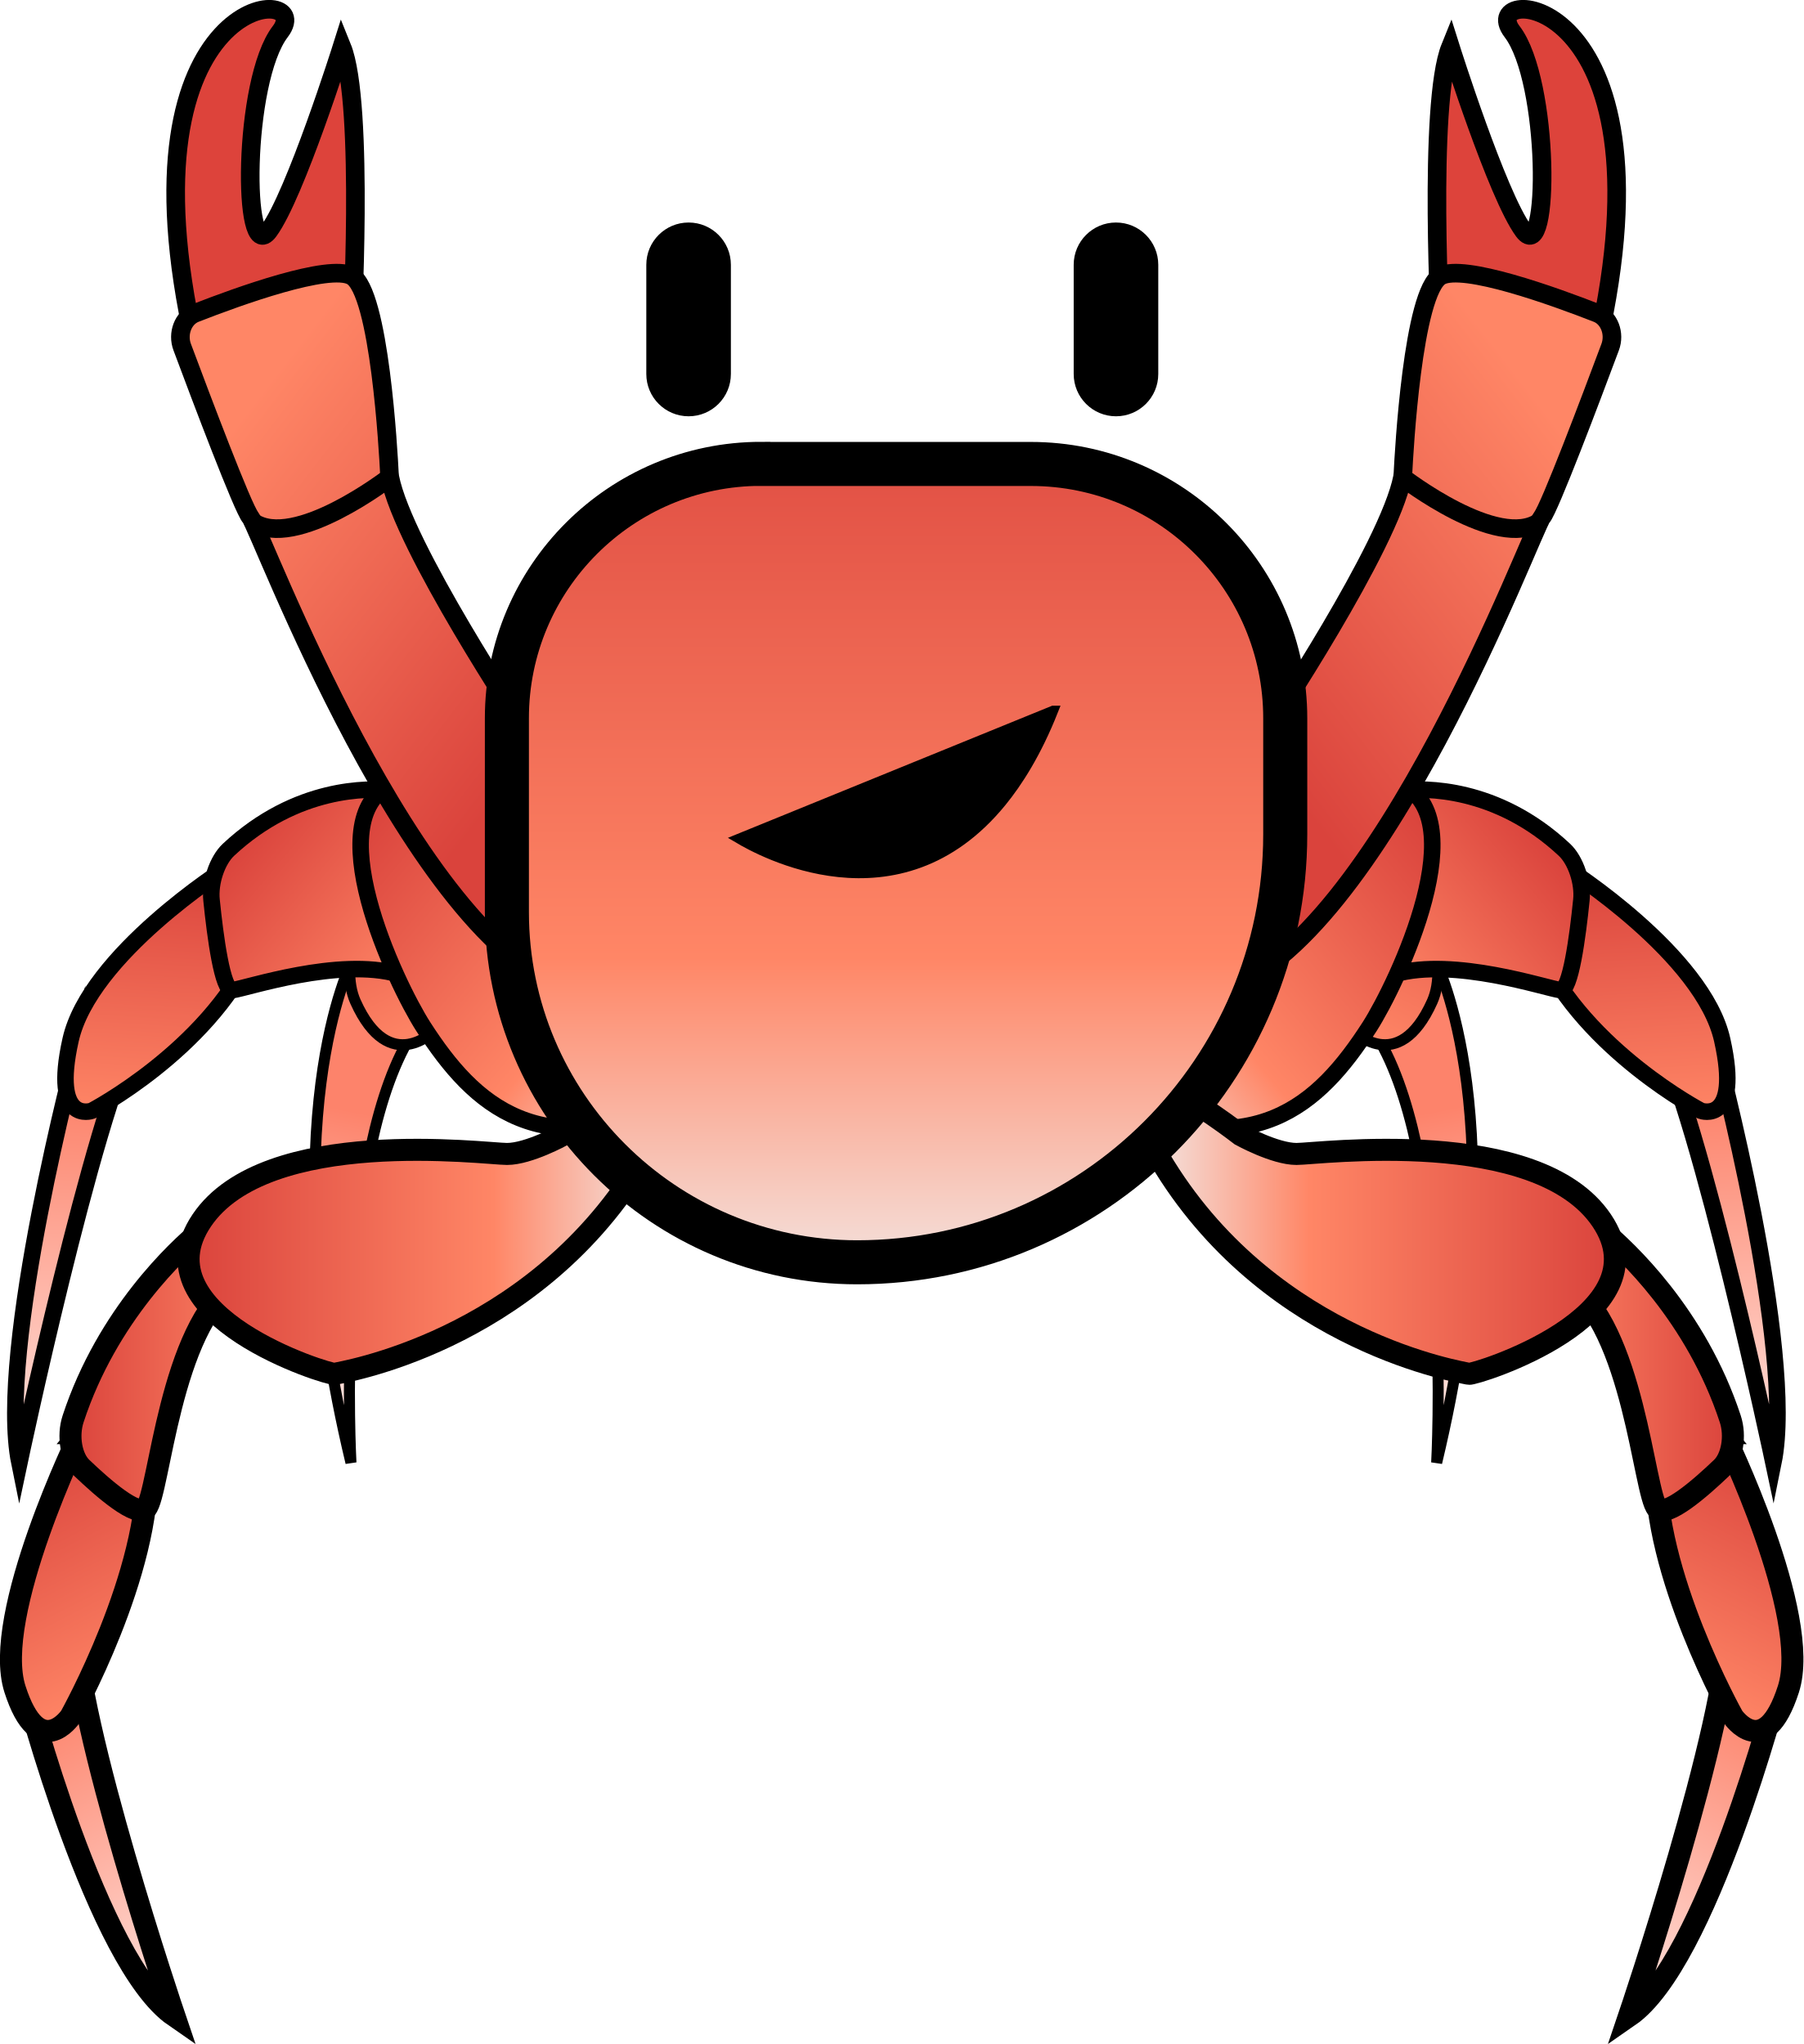
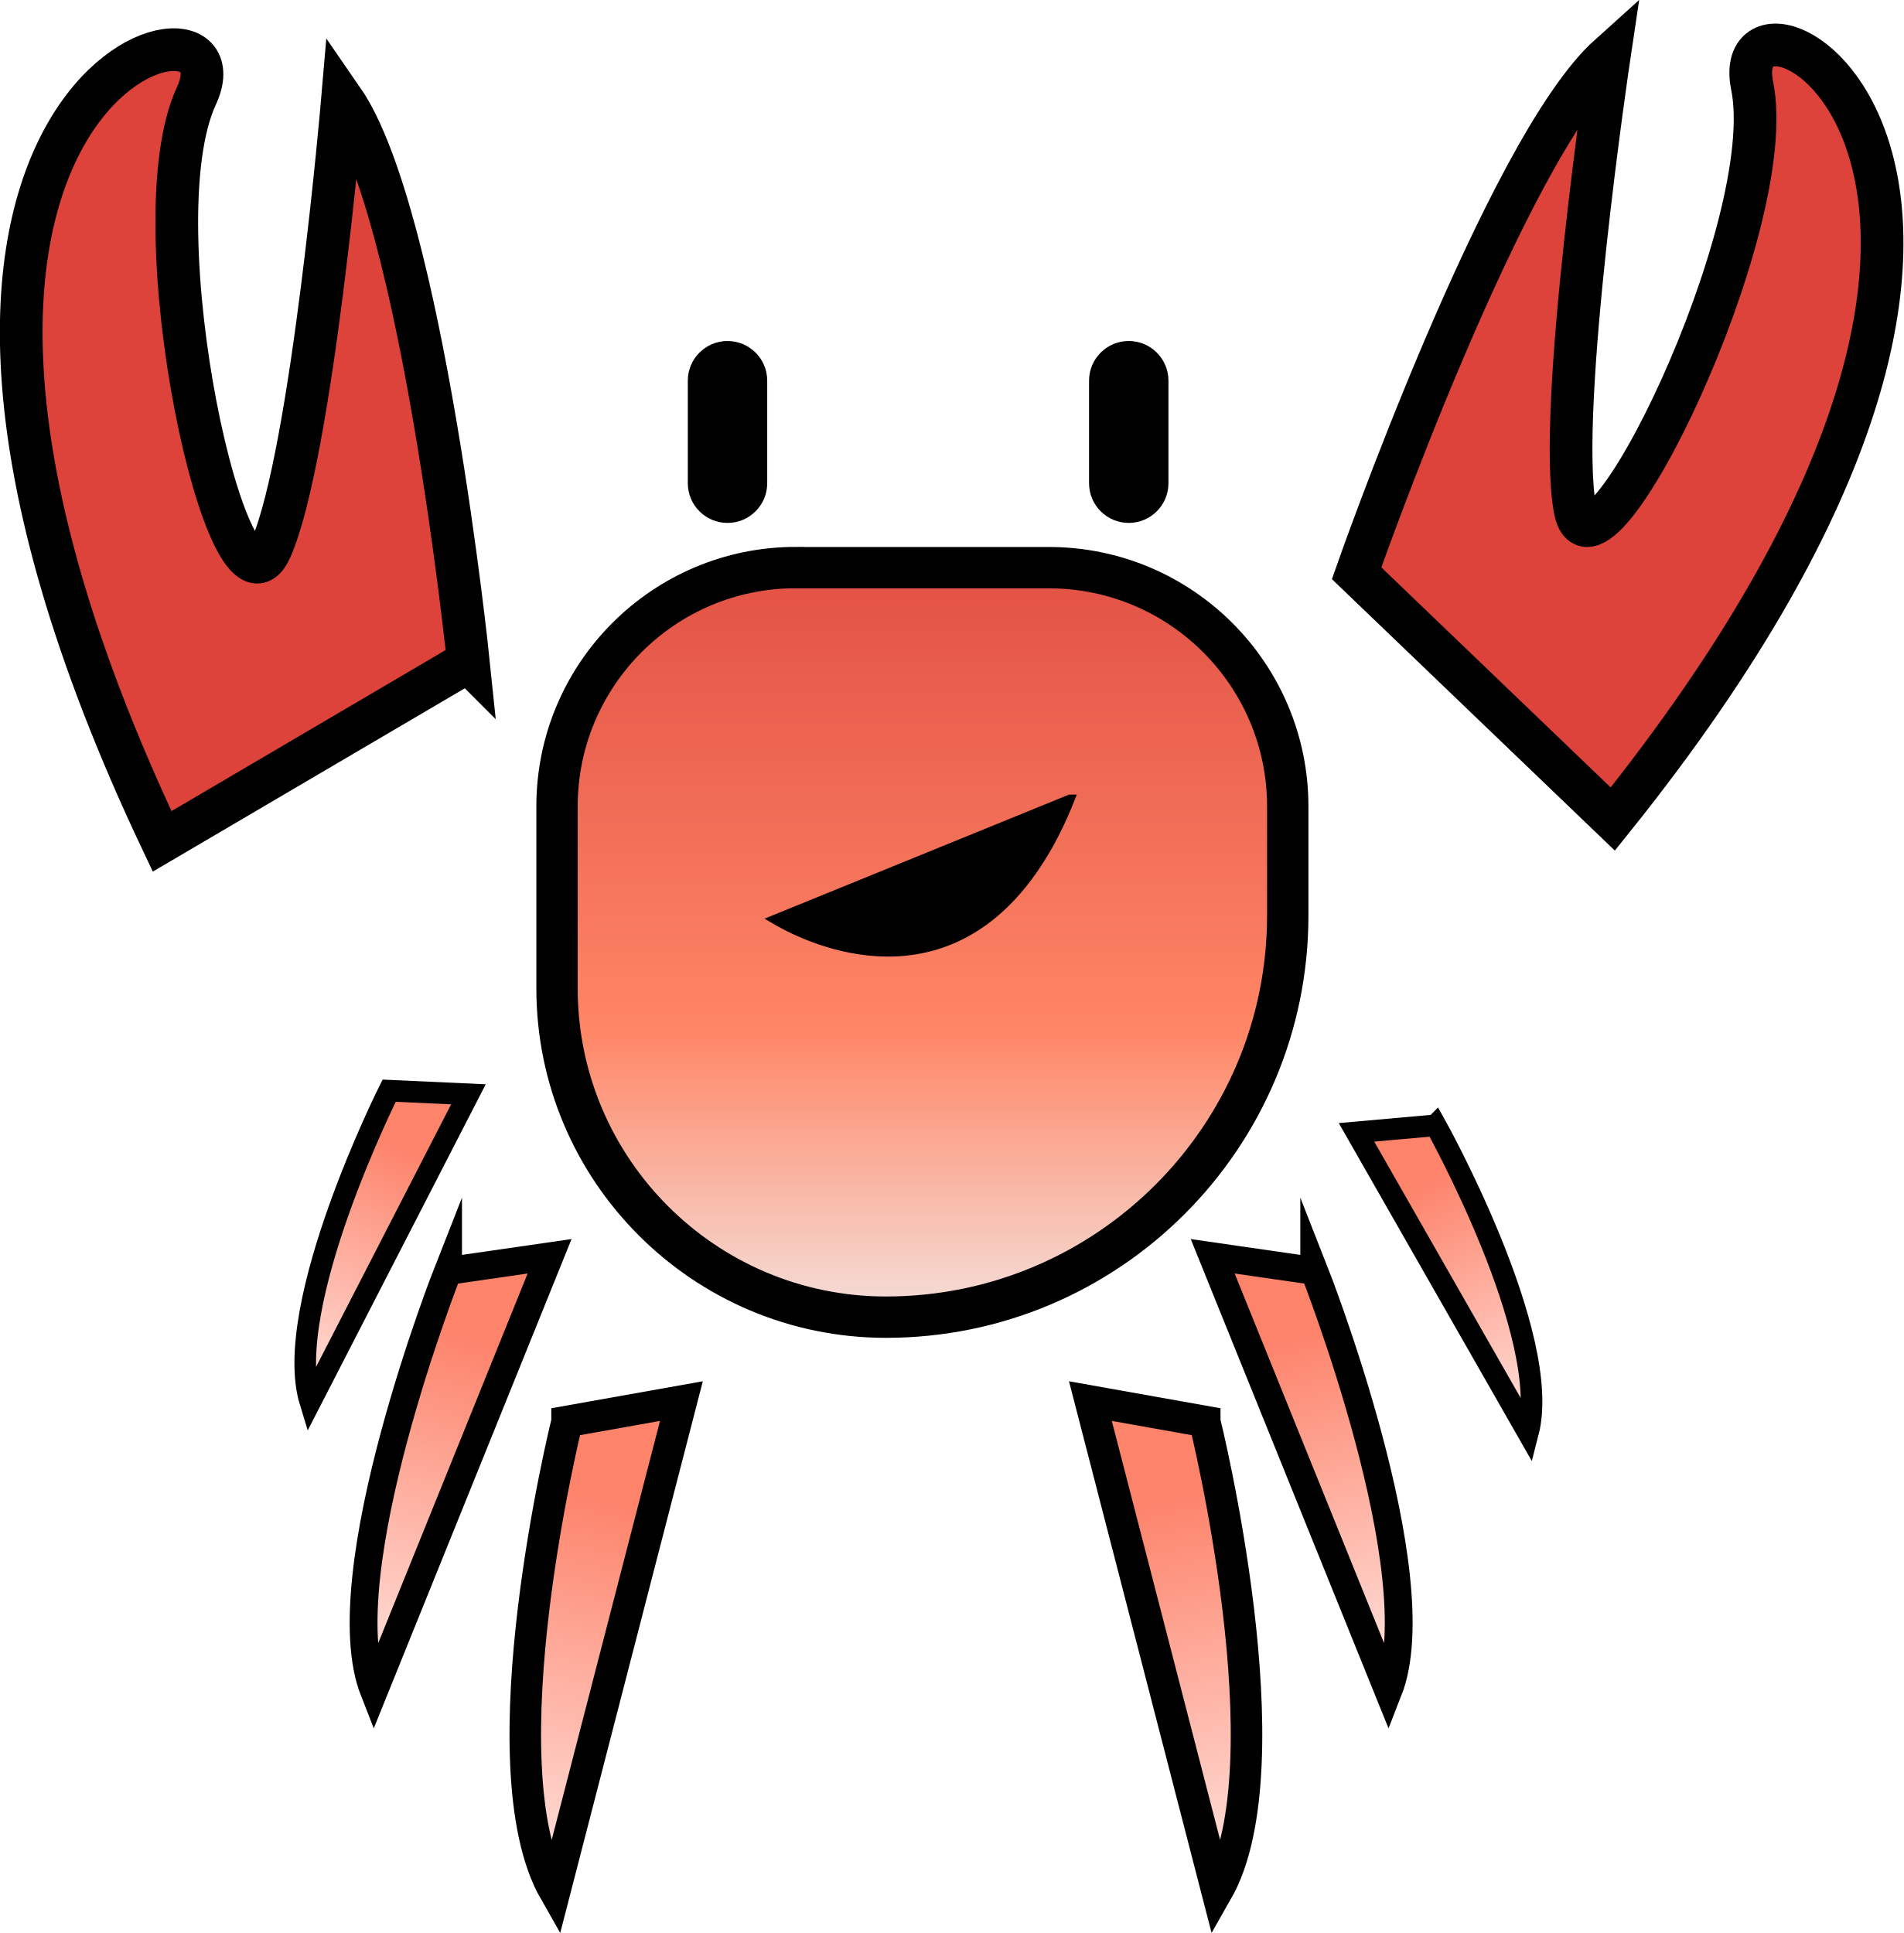
- <svg xmlns="http://www.w3.org/2000/svg" xmlns:xlink="http://www.w3.org/1999/xlink" id="Layer_2" data-name="Layer 2" viewBox="0 0 163.77 185.65">
+ <svg xmlns="http://www.w3.org/2000/svg" xmlns:xlink="http://www.w3.org/1999/xlink" id="Layer_2" data-name="Layer 2" viewBox="0 0 184.11 187.01">
  <defs>
    <style>
      .cls-1 {
-         fill: url(#linear-gradient-23);
+         stroke-width: 0px;
+       }
+ 
+       .cls-1, .cls-2 {
+         fill: #000;
+       }
+ 
+       .cls-3 {
+         fill: url(#linear-gradient-7);
        stroke-width: 4px;
      }

-       .cls-1, .cls-2, .cls-3, .cls-4, .cls-5, .cls-6, .cls-7, .cls-8, .cls-9, .cls-10, .cls-11, .cls-12, .cls-13, .cls-14, .cls-15, .cls-16, .cls-17, .cls-18, .cls-19, .cls-20, .cls-21, .cls-22, .cls-23, .cls-24, .cls-25, .cls-26 {
+       .cls-3, .cls-2, .cls-4, .cls-5, .cls-6, .cls-7, .cls-8, .cls-9, .cls-10 {
        stroke: #000;
        stroke-miterlimit: 10;
      }

      .cls-2 {
+         stroke-width: .89px;
+       }
+ 
+       .cls-4 {
        fill: url(#linear-gradient);
      }

-       .cls-27 {
-         stroke-width: 0px;
+       .cls-4, .cls-6 {
+         stroke-width: 2.69px;
      }

-       .cls-27, .cls-5 {
-         fill: #000;
-       }
- 
-       .cls-3 {
+       .cls-5 {
        fill: url(#linear-gradient-4);
      }

-       .cls-4 {
-         fill: url(#linear-gradient-17);
-       }
- 
-       .cls-4, .cls-7, .cls-11, .cls-12, .cls-18, .cls-19, .cls-20, .cls-22 {
-         stroke-width: 2px;
-       }
- 
-       .cls-5 {
-         stroke-width: .89px;
+       .cls-5, .cls-9 {
+         stroke-width: 2.09px;
      }

      .cls-6 {
-         fill: url(#linear-gradient-12);
-       }
- 
-       .cls-6, .cls-9, .cls-10, .cls-13, .cls-14, .cls-21, .cls-24, .cls-25 {
-         stroke-width: 1.5px;
+         fill: url(#linear-gradient-2);
      }

      .cls-7 {
-         fill: url(#linear-gradient-20);
+         fill: url(#linear-gradient-6);
+       }
+ 
+       .cls-7, .cls-8 {
+         stroke-width: 3.05px;
      }

      .cls-8 {
-         fill: url(#linear-gradient-2);
+         fill: url(#linear-gradient-3);
      }

      .cls-9 {
-         fill: url(#linear-gradient-9);
+         fill: url(#linear-gradient-5);
      }

      .cls-10 {
-         fill: url(#linear-gradient-11);
-       }
- 
-       .cls-11 {
-         fill: url(#linear-gradient-15);
-       }
- 
-       .cls-12 {
-         fill: url(#linear-gradient-14);
-       }
- 
-       .cls-13 {
-         fill: url(#linear-gradient-10);
-       }
- 
-       .cls-14 {
-         fill: url(#linear-gradient-8);
-       }
- 
-       .cls-15 {
-         fill: url(#linear-gradient-3);
-       }
- 
-       .cls-16 {
        fill: #dd433b;
-       }
- 
-       .cls-16, .cls-17, .cls-23, .cls-26 {
-         stroke-width: 1.69px;
-       }
- 
-       .cls-17 {
-         fill: none;
-       }
- 
-       .cls-18 {
-         fill: url(#linear-gradient-19);
-       }
- 
-       .cls-19 {
-         fill: url(#linear-gradient-13);
-       }
- 
-       .cls-20 {
-         fill: url(#linear-gradient-16);
-       }
- 
-       .cls-21 {
-         fill: url(#linear-gradient-7);
-       }
- 
-       .cls-22 {
-         fill: url(#linear-gradient-18);
-       }
- 
-       .cls-23 {
-         fill: url(#linear-gradient-21);
-       }
- 
-       .cls-24 {
-         fill: url(#linear-gradient-6);
-       }
- 
-       .cls-25 {
-         fill: url(#linear-gradient-5);
-       }
- 
-       .cls-26 {
-         fill: url(#linear-gradient-22);
+         stroke-width: 4.13px;
      }
    </style>
-     <linearGradient id="linear-gradient" x1="33.28" y1="101.18" x2="26.69" y2="134.73" gradientUnits="userSpaceOnUse">
+     <linearGradient id="linear-gradient" x1="120.71" y1="104.79" x2="145.2" y2="151.85" gradientTransform="translate(5.65 -12.81) rotate(39.34) scale(1 .81)" gradientUnits="userSpaceOnUse">
      <stop offset="0" stop-color="#fd836b" />
      <stop offset="1" stop-color="#fff" />
    </linearGradient>
-     <linearGradient id="linear-gradient-2" x1="35.66" y1="69.3" x2="46.43" y2="90.26" gradientUnits="userSpaceOnUse">
-       <stop offset="0" stop-color="#da433c" />
-       <stop offset="1" stop-color="#ff8666" />
-     </linearGradient>
-     <linearGradient id="linear-gradient-3" x1="115.15" y1="101.18" x2="108.56" y2="134.73" gradientTransform="translate(244.2) rotate(-180) scale(1 -1)" xlink:href="#linear-gradient" />
-     <linearGradient id="linear-gradient-4" x1="117.53" y1="69.3" x2="128.3" y2="90.26" gradientTransform="translate(244.2) rotate(-180) scale(1 -1)" xlink:href="#linear-gradient-2" />
-     <linearGradient id="linear-gradient-5" x1="91.53" y1="-7.99" x2="113.33" y2="33.91" gradientTransform="translate(-43.46 65.25) rotate(40.08) scale(.69 1)" xlink:href="#linear-gradient" />
-     <linearGradient id="linear-gradient-6" x1="82.31" y1="-30.04" x2="93.95" y2="-7.38" gradientTransform="translate(-43.46 65.25) rotate(40.08) scale(.69 1)" xlink:href="#linear-gradient-2" />
-     <linearGradient id="linear-gradient-7" x1="82.7" y1="-34.28" x2="111.81" y2="-34.28" gradientTransform="translate(-43.46 65.25) rotate(40.08) scale(.69 1)" xlink:href="#linear-gradient-2" />
-     <linearGradient id="linear-gradient-8" x1="93.06" y1="-39.78" x2="152.96" y2="-39.78" gradientTransform="translate(-43.46 65.25) rotate(40.08) scale(.69 1)" gradientUnits="userSpaceOnUse">
+     <linearGradient id="linear-gradient-2" x2="145.2" y2="151.85" gradientTransform="translate(164.81 -12.81) rotate(140.66) scale(1 -.81)" xlink:href="#linear-gradient" />
+     <linearGradient id="linear-gradient-3" x1="160.89" y1="98.45" x2="190.44" y2="155.22" gradientTransform="translate(207.41 -3.77) rotate(146.07) scale(1 -.72)" xlink:href="#linear-gradient" />
+     <linearGradient id="linear-gradient-4" x1="122.38" y1="81.25" x2="142.56" y2="120.02" gradientTransform="translate(173.98 -16.57) rotate(130.84) scale(1 -.72)" xlink:href="#linear-gradient" />
+     <linearGradient id="linear-gradient-5" x1="117.65" y1="79.29" x2="137.83" y2="118.06" gradientTransform="translate(-.71 -13.85) rotate(46.65) scale(1 .72)" xlink:href="#linear-gradient" />
+     <linearGradient id="linear-gradient-6" x1="160.89" y1="98.45" x2="190.44" y2="155.22" gradientTransform="translate(-36.03 -3.77) rotate(33.93) scale(1 .72)" xlink:href="#linear-gradient" />
+     <linearGradient id="linear-gradient-7" x1="89.22" y1="43.24" x2="89.22" y2="132.99" gradientUnits="userSpaceOnUse">
      <stop offset="0" stop-color="#da433c" />
      <stop offset=".63" stop-color="#ff8666" />
      <stop offset="1" stop-color="#f2f2f2" />
    </linearGradient>
-     <linearGradient id="linear-gradient-9" x1="185.31" y1="-62.16" x2="207.12" y2="-20.27" gradientTransform="translate(290.41 65.25) rotate(139.92) scale(.69 -1)" xlink:href="#linear-gradient" />
-     <linearGradient id="linear-gradient-10" x1="176.09" y1="-84.21" x2="187.73" y2="-61.55" gradientTransform="translate(290.41 65.25) rotate(139.92) scale(.69 -1)" xlink:href="#linear-gradient-2" />
-     <linearGradient id="linear-gradient-11" x1="176.49" y1="-88.46" x2="205.59" y2="-88.46" gradientTransform="translate(290.41 65.25) rotate(139.92) scale(.69 -1)" xlink:href="#linear-gradient-2" />
-     <linearGradient id="linear-gradient-12" x1="186.84" y1="-93.96" x2="246.74" y2="-93.96" gradientTransform="translate(290.41 65.25) rotate(139.92) scale(.69 -1)" xlink:href="#linear-gradient-8" />
-     <linearGradient id="linear-gradient-13" x1="5.38" y1="154.32" x2="23.07" y2="188.32" xlink:href="#linear-gradient" />
-     <linearGradient id="linear-gradient-14" x1="2.15" y1="132.04" x2="12.93" y2="153.02" xlink:href="#linear-gradient-2" />
-     <linearGradient id="linear-gradient-15" x1="6.41" y1="124.33" x2="23.54" y2="124.33" xlink:href="#linear-gradient-2" />
-     <linearGradient id="linear-gradient-16" x1="17.12" y1="111.41" x2="61.15" y2="111.41" gradientTransform="matrix(1,0,0,1,0,0)" xlink:href="#linear-gradient-8" />
-     <linearGradient id="linear-gradient-17" x1="94.06" y1="154.32" x2="111.75" y2="188.32" gradientTransform="translate(252.45) rotate(-180) scale(1 -1)" xlink:href="#linear-gradient" />
-     <linearGradient id="linear-gradient-18" x1="90.84" y1="132.04" x2="101.62" y2="153.02" gradientTransform="translate(252.45) rotate(-180) scale(1 -1)" xlink:href="#linear-gradient-2" />
-     <linearGradient id="linear-gradient-19" x1="95.1" y1="124.33" x2="112.23" y2="124.33" gradientTransform="translate(252.45) rotate(-180) scale(1 -1)" xlink:href="#linear-gradient-2" />
-     <linearGradient id="linear-gradient-20" x1="105.81" y1="111.41" x2="149.84" y2="111.41" gradientTransform="translate(252.45) rotate(-180) scale(1 -1)" xlink:href="#linear-gradient-8" />
-     <linearGradient id="linear-gradient-21" x1="142" y1="64.99" x2="107.95" y2="38.79" gradientTransform="translate(253.83) rotate(-180) scale(1 -1)" gradientUnits="userSpaceOnUse">
-       <stop offset="0" stop-color="#da433c" />
-       <stop offset=".92" stop-color="#ff8666" />
-     </linearGradient>
-     <linearGradient id="linear-gradient-22" x1="50.93" y1="64.99" x2="16.87" y2="38.79" gradientTransform="matrix(1,0,0,1,0,0)" xlink:href="#linear-gradient-21" />
-     <linearGradient id="linear-gradient-23" x1="81.38" y1="30.46" x2="81.38" y2="120.21" gradientTransform="matrix(1,0,0,1,0,0)" xlink:href="#linear-gradient-8" />
  </defs>
  <g id="Layer_2-2" data-name="Layer 2">
    <g>
-       <g>
-         <path class="cls-2" d="M31.99,87.25s-7.56,14.53-.12,45.6c0,0-1.47-26.57,5.13-38.25l-5.01-7.36Z" />
-         <path class="cls-8" d="M40.78,67.03s-11.6,17.05-8.5,23.95c3.1,6.9,7.24,2.57,7.24,2.57,0,0,10.56-13.53,9.98-23.55s-8.73-2.98-8.73-2.98Z" />
-       </g>
-       <g>
-         <path class="cls-15" d="M130.34,87.25s7.56,14.53.12,45.6c0,0,1.47-26.57-5.13-38.25l5.01-7.36Z" />
-         <path class="cls-3" d="M121.55,67.03s11.6,17.05,8.5,23.95c-3.1,6.9-7.24,2.57-7.24,2.57,0,0-10.56-13.53-9.98-23.55.57-10.01,8.73-2.98,8.73-2.98Z" />
-       </g>
-       <g>
-         <path class="cls-25" d="M7,95.25S-.31,122.65,1.76,132.86c0,0,6.59-31.17,10.7-39.19,4.11-8.02-5.46,1.59-5.46,1.59Z" />
-         <path class="cls-24" d="M20.54,78.85s-12.4,7.86-14.13,15.6,1.93,6.44,1.93,6.44c0,0,10.41-5.45,14.57-14.38,4.16-8.93-2.38-7.66-2.38-7.66Z" />
-         <path class="cls-21" d="M35.45,71.79c-1.9-.2-8.52-.39-14.7,5.39-1.03.96-1.71,2.99-1.54,4.58.33,3.26.99,8.28,1.89,8.17,1.32-.16,9.63-3,15.06-1.45,4.53,1.29,1.13-14.14.16-16.02-.21-.4-.51-.63-.86-.67Z" />
-         <path class="cls-14" d="M59.41,91.7s-2.65-1.08-3.85-2.74-12.1-20.69-19.57-17.93c-7.47,2.77-.03,18.35,2.45,22.22,4.65,7.22,10.53,12.6,23.84,6.79s-2.88-8.35-2.88-8.35Z" />
-       </g>
-       <g>
-         <path class="cls-9" d="M155.8,95.25s7.31,27.4,5.24,37.6c0,0-6.59-31.17-10.7-39.19-4.11-8.02,5.46,1.59,5.46,1.59Z" />
-         <path class="cls-13" d="M142.26,78.85s12.4,7.86,14.13,15.6-1.93,6.44-1.93,6.44c0,0-10.41-5.45-14.57-14.38s2.38-7.66,2.38-7.66Z" />
-         <path class="cls-10" d="M127.36,71.79c1.9-.2,8.52-.39,14.7,5.39,1.03.96,1.71,2.99,1.54,4.58-.33,3.26-.99,8.28-1.89,8.17-1.32-.16-9.63-3-15.06-1.45-4.53,1.29-1.13-14.14-.16-16.02.21-.4.51-.63.86-.67Z" />
-         <path class="cls-6" d="M103.4,91.7s2.65-1.08,3.85-2.74,12.1-20.69,19.57-17.93c7.47,2.77.03,18.35-2.45,22.22-4.65,7.22-10.53,12.6-23.84,6.79s2.88-8.35,2.88-8.35Z" />
-       </g>
-       <g>
-         <path class="cls-19" d="M2.33,153.42s6.48,24.83,13.51,29.69c0,0-9.04-26.67-9.04-35.73s-4.48,6.04-4.48,6.04Z" />
-         <path class="cls-12" d="M7.28,130.17s-8.08,16.55-5.92,23.25,5.04,2.5,5.04,2.5c0,0,7.35-13.14,6.95-22.86s-6.08-2.89-6.08-2.89Z" />
-         <path class="cls-11" d="M18.16,111.85c-1.93,1.61-8.41,7.54-11.52,17.02-.52,1.58-.17,3.54.77,4.44,1.93,1.85,5.05,4.57,5.86,3.68,1.2-1.31,2.16-16.55,8.16-20.49,5.01-3.29-.24-4.64-2.11-4.99-.4-.08-.8.04-1.16.34Z" />
-         <path class="cls-20" d="M51.1,103.1s-3.09,1.71-5.06,1.71-21.88-2.63-27.72,6.04,11.59,14.06,12.07,13.93,17.64-2.76,27.61-18.79-6.9-2.89-6.9-2.89Z" />
-       </g>
-       <g>
-         <path class="cls-4" d="M161.44,153.42s-6.48,24.83-13.51,29.69c0,0,9.04-26.67,9.04-35.73,0-9.06,4.48,6.04,4.48,6.04Z" />
-         <path class="cls-22" d="M156.48,130.17s8.08,16.55,5.92,23.25-5.04,2.5-5.04,2.5c0,0-7.35-13.14-6.95-22.86s6.08-2.89,6.08-2.89Z" />
-         <path class="cls-18" d="M145.6,111.85c1.93,1.61,8.41,7.54,11.52,17.02.52,1.58.17,3.54-.77,4.44-1.93,1.85-5.05,4.57-5.86,3.68-1.2-1.31-2.16-16.55-8.16-20.49-5.01-3.29.24-4.64,2.11-4.99.4-.08.8.04,1.16.34Z" />
-         <path class="cls-7" d="M112.67,103.1s3.09,1.71,5.06,1.71,21.88-2.63,27.72,6.04c5.84,8.67-11.59,14.06-12.07,13.93s-17.64-2.76-27.61-18.79c-9.97-16.03,6.9-2.89,6.9-2.89Z" />
-       </g>
-       <g>
-         <path class="cls-16" d="M131.71,27.03l-.88,3.73s-1.2-21.36.88-26.49c0,0,4.24,13.43,6.64,16.7,2.4,3.26,2.4-13.62-1.04-18.1s15.11-4.1,7.76,28.45" />
-         <path class="cls-23" d="M115.24,66.02s10.9-16.38,12.12-22.68c.02-.12.03-.24.04-.36.09-1.79.88-16.52,3.43-17.92,2.06-1.13,10.32,1.86,14.2,3.38,1.1.43,1.65,1.86,1.18,3.1-1.72,4.61-5.51,14.65-6.19,15.44-.88,1.03-14.71,38.52-29.18,43-14.47,4.48,4.4-23.97,4.4-23.97Z" />
-         <path class="cls-17" d="M127.36,43.35s8.65,6.69,12.45,4.05" />
-       </g>
-       <g>
-         <path class="cls-16" d="M31.05,27.03l.88,3.73s1.2-21.36-.88-26.49c0,0-4.24,13.43-6.64,16.7s-2.4-13.62,1.04-18.1-15.11-4.1-7.76,28.45" />
-         <path class="cls-26" d="M47.52,66.02s-10.9-16.38-12.12-22.68c-.02-.12-.03-.24-.04-.36-.09-1.79-.88-16.52-3.43-17.92-2.06-1.13-10.32,1.86-14.2,3.38-1.1.43-1.65,1.86-1.18,3.1,1.72,4.61,5.51,14.65,6.19,15.44.88,1.03,14.71,38.52,29.18,43,14.47,4.48-4.4-23.97-4.4-23.97Z" />
-         <path class="cls-17" d="M35.4,43.35s-8.65,6.69-12.45,4.05" />
-       </g>
-       <path class="cls-1" d="M69.14,42.14h24.47c12.75,0,23.1,10.35,23.1,23.1v10.54c0,21.46-17.42,38.87-38.87,38.87h0c-17.55,0-31.81-14.25-31.81-31.81v-17.61c0-12.75,10.35-23.1,23.1-23.1Z" />
-       <rect class="cls-27" x="58.69" y="20.21" width="7.68" height="17.6" rx="3.84" ry="3.84" />
-       <rect class="cls-27" x="97.5" y="20.21" width="7.68" height="17.6" rx="3.84" ry="3.84" />
-       <path class="cls-5" d="M95.65,64.54c-1.54,3.89-3.24,6.51-4.68,8.28-9.41,11.56-22.11,4.39-23.87,3.35l28.54-11.63Z" />
+       <path class="cls-4" d="M43.34,122.95s-11.58,29.4-7.17,40.63l16.99-42.04-9.82,1.42Z" />
+       <path class="cls-6" d="M127.12,122.95s11.58,29.4,7.17,40.63l-16.99-42.04,9.82,1.42Z" />
+       <path class="cls-8" d="M116.53,137.53s8.23,33.16,1.2,45.46l-12.26-47.44,11.06,1.97Z" />
+       <path class="cls-5" d="M138.86,108.86s11.37,20.37,8.94,29.74l-16.59-29.05,7.64-.68Z" />
+       <path class="cls-9" d="M37.64,105.52s-10.46,20.85-7.63,30.1l15.3-29.75-7.67-.35Z" />
+       <path class="cls-7" d="M54.85,137.53s-8.23,33.16-1.2,45.46l12.26-47.44-11.06,1.97Z" />
+       <path class="cls-10" d="M131.22,55.46s14.36-41.03,24.44-50.09c0,0-5.1,34.11-3.32,43.87,1.77,9.76,19.9-27.4,17.14-40.94-2.76-13.55,37.66,7.19-13.48,70.94l-24.78-23.78Z" />
+       <path class="cls-10" d="M45.3,64.01s-4.46-43.24-12.17-54.39c0,0-2.94,34.36-6.93,43.45-3.99,9.08-13.02-31.26-7.2-43.8s-38.31-1.72-3.32,72.13l29.61-17.4Z" />
+       <path class="cls-3" d="M76.99,54.92h24.47c12.75,0,23.1,10.35,23.1,23.1v10.54c0,21.46-17.42,38.87-38.87,38.87h0c-17.55,0-31.81-14.25-31.81-31.81v-17.61c0-12.75,10.35-23.1,23.1-23.1Z" />
+       <rect class="cls-1" x="66.53" y="32.99" width="7.68" height="17.6" rx="3.84" ry="3.84" />
+       <rect class="cls-1" x="105.34" y="32.99" width="7.68" height="17.6" rx="3.84" ry="3.84" />
+       <path class="cls-2" d="M103.5,77.32c-1.54,3.89-3.24,6.51-4.68,8.28-9.41,11.56-22.11,4.39-23.87,3.35l28.54-11.63Z" />
    </g>
  </g>
</svg>
